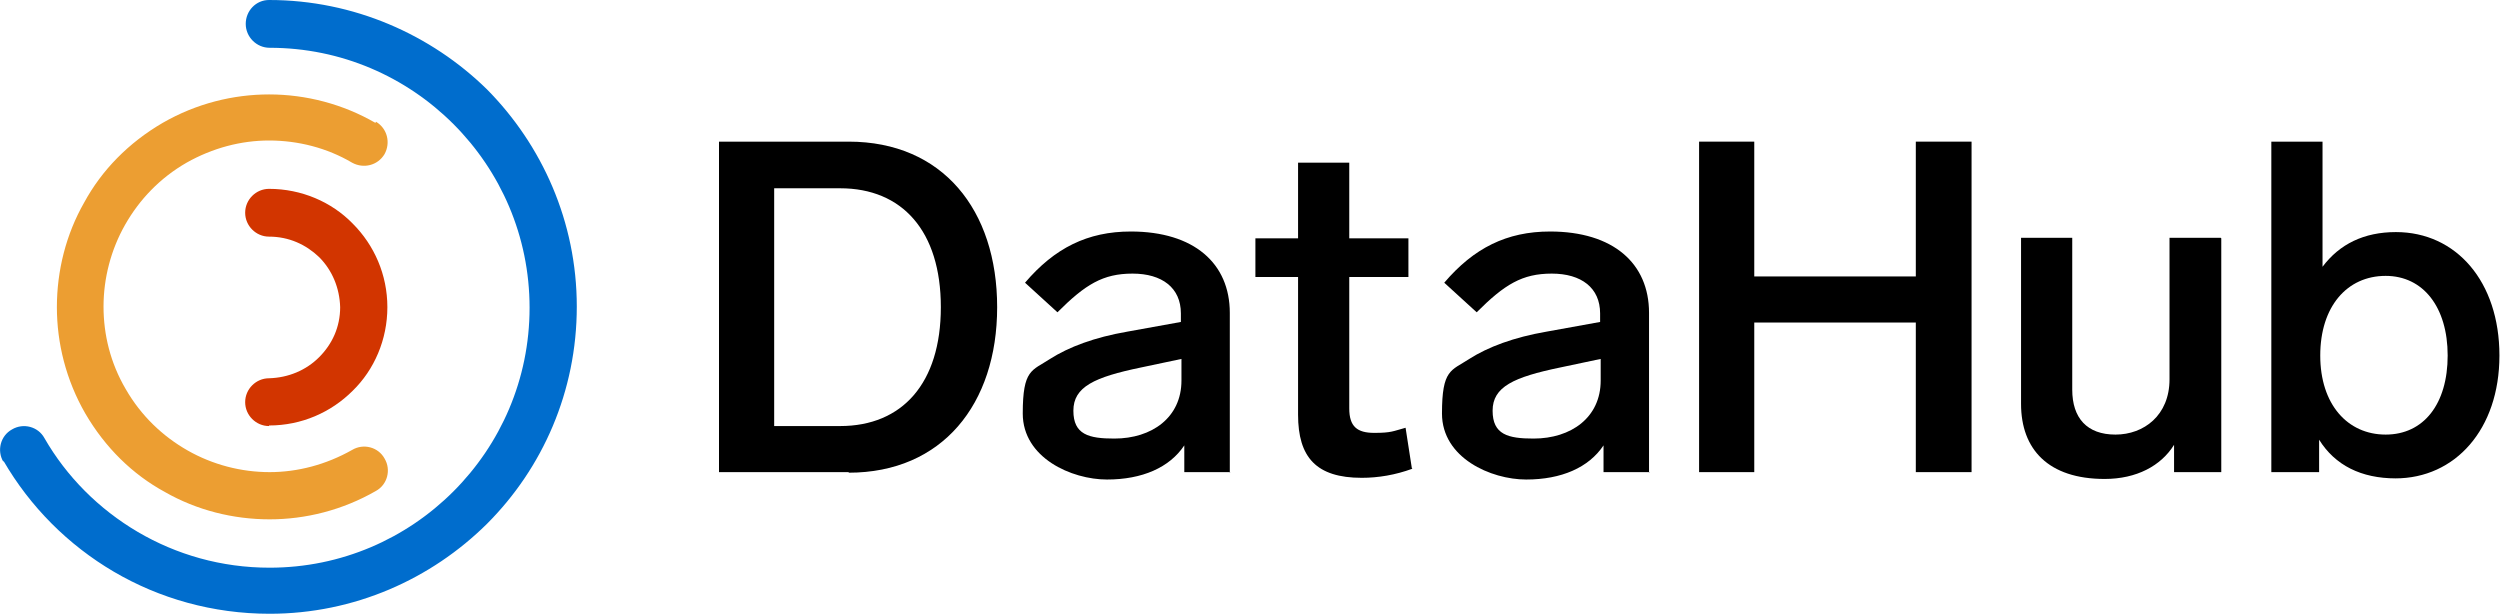
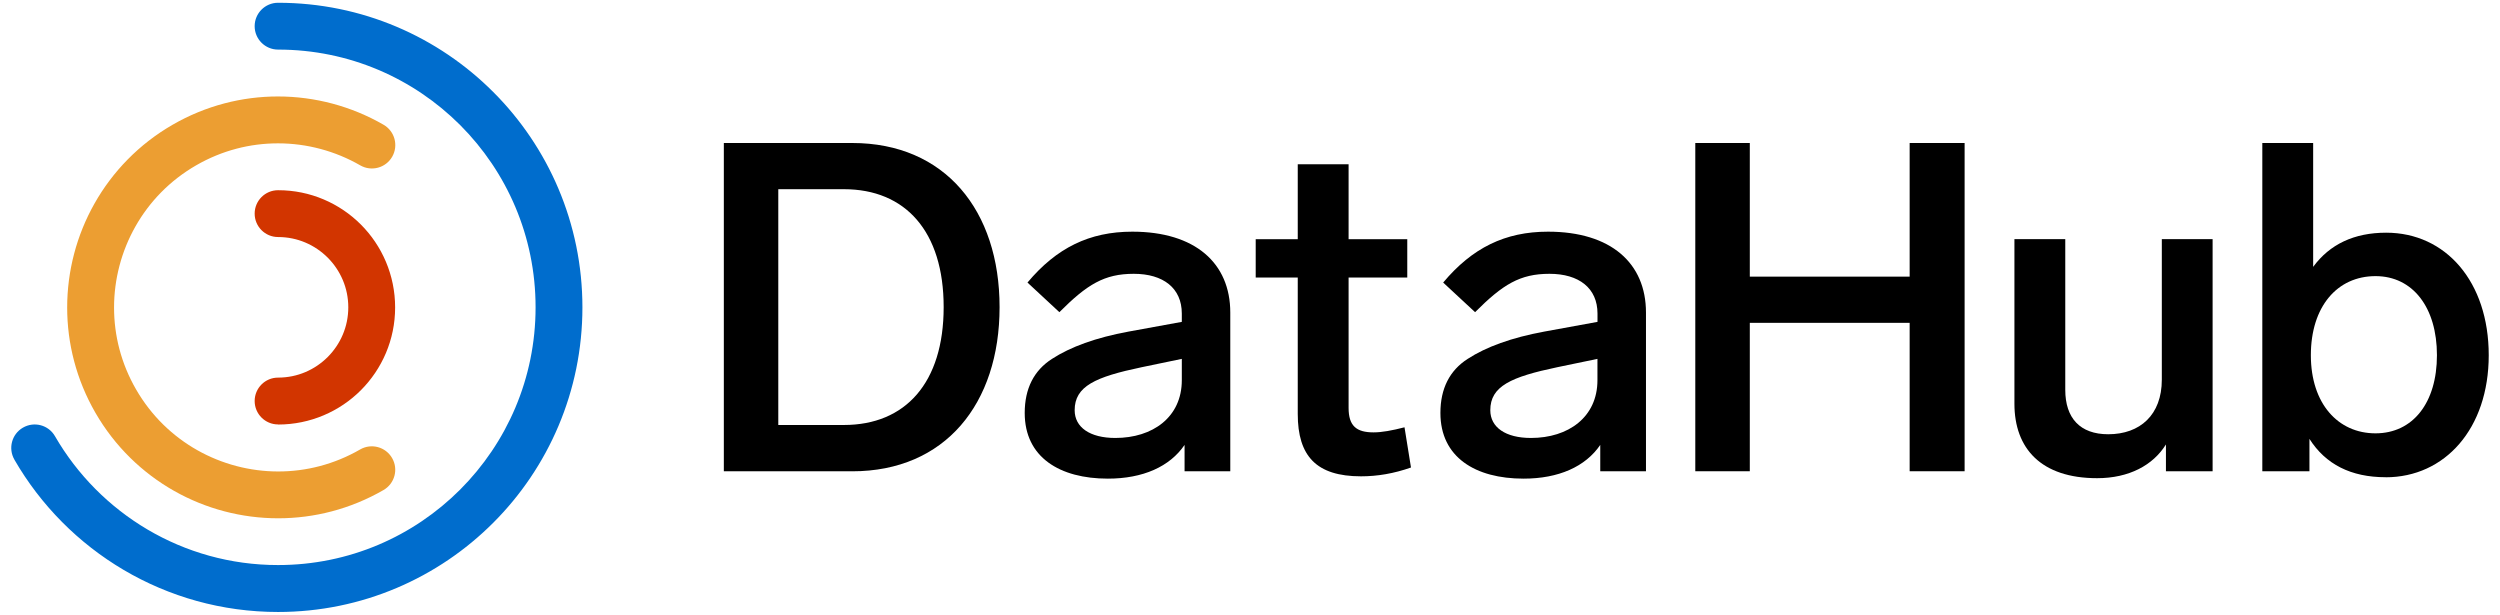
- <svg xmlns="http://www.w3.org/2000/svg" id="Layer_1" version="1.1" viewBox="0 0 439.5 108">
-   <defs>
-     <style>
-       .st0 {
-         fill: #006dcd;
-       }
- 
-       .st1 {
-         fill: #ec9e32;
-       }
- 
-       .st2 {
-         fill: #d23500;
-       }
-     </style>
-   </defs>
-   <g>
-     <path d="M149.2,83h-22.8V24.9h22.8c16.5,0,26.1,12,26.1,29.1s-9.7,29.1-26.1,29.1ZM136.1,33.1v41.8h11.6c10.9,0,17.7-7.5,17.7-20.9s-6.8-20.9-17.7-20.9h-11.6Z" />
-     <path d="M216.3,83h-8.1v-4.7c-2.6,3.9-7.4,6-13.6,6s-14.8-3.8-14.8-11.6,1.6-7.5,4.8-9.6c3.3-2.1,7.8-3.8,13.6-4.8l9.4-1.7v-1.5c0-4.5-3.3-7-8.5-7s-8.3,1.9-13.2,6.8l-5.7-5.2c5.2-6.1,11-9,18.6-9,11.1,0,17.4,5.6,17.4,14.3v28.1ZM207.7,63.1l-7.1,1.5c-8.2,1.7-11.9,3.4-11.9,7.6s2.7,4.9,7.2,4.9c6.6,0,11.8-3.7,11.8-10.2v-3.8Z" />
-     <path d="M248.3,82.4c-3,1.1-6,1.6-8.9,1.6-8,0-11.2-3.6-11.2-11.1v-24.2h-7.5v-6.8h7.5v-13.3h9v13.3h10.4v6.8h-10.4v23.1c0,3.2,1.4,4.3,4.4,4.3s3.3-.3,5.5-.9l1.1,7.1Z" />
-     <path d="M290,83h-8.1v-4.7c-2.6,3.9-7.4,6-13.6,6s-14.8-3.8-14.8-11.6,1.6-7.5,4.8-9.6c3.3-2.1,7.8-3.8,13.6-4.8l9.4-1.7v-1.5c0-4.5-3.3-7-8.5-7s-8.3,1.9-13.2,6.8l-5.7-5.2c5.2-6.1,11-9,18.6-9,11.1,0,17.4,5.6,17.4,14.3v28.1ZM281.4,63.1l-7.1,1.5c-8.2,1.7-11.9,3.4-11.9,7.6s2.7,4.9,7.2,4.9c6.6,0,11.8-3.7,11.8-10.2v-3.8Z" />
-     <path d="M346.6,83h-9.8v-26.3h-28.4v26.3h-9.7V24.9h9.7v23.7h28.4v-23.7h9.8v58.2Z" />
-     <path d="M390.5,41.9v41.1h-8.3v-4.8c-2.3,3.7-6.6,6-12.2,6-9.9,0-14.7-5.2-14.7-13.2v-29.2h9v26.7c0,5,2.6,7.9,7.6,7.9s9.5-3.4,9.5-9.7v-24.9h9Z" />
-     <path d="M421.2,84.1c-6.1,0-10.7-2.3-13.5-6.8v5.7h-8.4V24.9h9v22c3-4,7.3-6.1,12.9-6.1,10.6,0,18.2,8.7,18.2,21.7s-7.8,21.6-18.3,21.6ZM419.4,48.5c-6.8,0-11.5,5.4-11.5,14s4.8,13.9,11.5,13.9,10.9-5.4,10.9-13.9-4.3-14-10.9-14Z" />
+ <svg xmlns="http://www.w3.org/2000/svg" width="451.4" height="111" viewBox="0 0 451.4 111" fill="none" version="1.1" id="svg10">
+   <defs id="defs10" />
+   <g id="g10" transform="translate(2.033787,0.5)">
+     <path d="M 151.847,84.588 H 128.662 V 25.32 h 23.184 c 16.762,0 26.604,12.192 26.604,29.639 0,17.447 -9.841,29.639 -26.604,29.639 z M 138.494,33.662 v 42.574 h 11.847 c 11.093,0 18.013,-7.598 18.013,-21.287 0,-13.689 -6.921,-21.287 -18.013,-21.287 z" fill="#000000" id="path1" style="stroke-width:0.917" />
+     <path d="m 220.106,84.588 h -8.254 v -4.756 c -2.667,3.921 -7.511,6.091 -13.852,6.091 -8.671,0 -15.011,-3.84 -15.011,-11.856 0,-4.42 1.669,-7.68 4.926,-9.768 3.338,-2.169 7.927,-3.84 13.841,-4.93 l 9.598,-1.752 V 56.12 c 0,-4.594 -3.338,-7.181 -8.672,-7.181 -5.332,0 -8.427,1.915 -13.434,6.926 l -5.76,-5.347 c 5.252,-6.264 11.175,-9.187 18.93,-9.187 11.347,0 17.688,5.673 17.688,14.606 v 28.631 z m -8.752,-20.289 -7.256,1.507 c -8.346,1.752 -12.091,3.422 -12.091,7.761 0,3.086 2.747,5.011 7.338,5.011 6.758,0 12.009,-3.758 12.009,-10.43 v -3.84 z" fill="#000000" id="path2" style="stroke-width:0.917" />
+     <path d="m 252.724,83.916 c -3.084,1.09 -6.086,1.589 -9.006,1.589 -8.091,0 -11.43,-3.677 -11.43,-11.265 V 49.612 h -7.592 V 42.686 h 7.592 V 29.16 h 9.18 V 42.686 h 10.595 v 6.926 h -10.595 v 23.538 c 0,3.259 1.414,4.42 4.508,4.42 1.506,0 3.338,-0.336 5.588,-0.917 l 1.17,7.262 z" fill="#000000" id="path3" style="stroke-width:0.917" />
+     <path d="m 295.164,84.588 h -8.255 v -4.756 c -2.666,3.921 -7.51,6.091 -13.851,6.091 -8.671,0 -15.011,-3.84 -15.011,-11.856 0,-4.42 1.669,-7.68 4.925,-9.768 3.338,-2.169 7.928,-3.84 13.842,-4.93 l 9.597,-1.752 V 56.12 c 0,-4.594 -3.338,-7.181 -8.671,-7.181 -5.333,0 -8.427,1.915 -13.434,6.926 l -5.76,-5.347 c 5.252,-6.264 11.174,-9.187 18.929,-9.187 11.348,0 17.689,5.673 17.689,14.606 v 28.631 z m -8.763,-20.289 -7.256,1.507 c -8.345,1.752 -12.09,3.422 -12.09,7.761 0,3.086 2.747,5.011 7.337,5.011 6.758,0 12.009,-3.758 12.009,-10.43 v -3.84 z" fill="#000000" id="path4" style="stroke-width:0.917" />
+     <path d="m 352.696,84.588 h -9.923 V 57.791 H 313.91 V 84.588 h -9.841 V 25.32 h 9.841 v 24.129 h 28.863 V 25.32 h 9.923 z" fill="#000000" id="path5" style="stroke-width:0.917" />
+     <path d="M 397.475,42.686 V 84.588 H 389.048 v -4.838 c -2.331,3.758 -6.677,6.091 -12.426,6.091 -10.096,0 -14.931,-5.347 -14.931,-13.444 v -29.72 h 9.18 v 27.215 c 0,5.093 2.667,8.016 7.755,8.016 5.76,0 9.678,-3.504 9.678,-9.849 V 42.676 h 9.18 z" fill="#000000" id="path6" style="stroke-width:0.917" />
+     <path d="m 428.719,85.667 c -6.259,0 -10.85,-2.332 -13.76,-6.926 V 84.588 H 406.45 V 25.32 h 9.18 v 22.367 c 3.002,-4.094 7.42,-6.172 13.18,-6.172 10.757,0 18.522,8.851 18.522,22.122 0,13.271 -7.928,22.041 -18.604,22.041 z m -1.832,-36.31 c -6.921,0 -11.673,5.51 -11.673,14.28 0,8.769 4.925,14.106 11.673,14.106 6.748,0 11.094,-5.51 11.094,-14.106 0,-8.596 -4.336,-14.28 -11.094,-14.28 z" fill="#000000" id="path7" style="stroke-width:0.917" />
+     <path d="M 0.572,82.51 C 5.325,90.73 12.133,97.595 20.306,102.412 28.478,107.23 38.014,110 48.171,110 63.335,110 77.095,103.838 87.028,93.887 96.971,83.946 103.128,70.166 103.128,55 103.128,39.824 96.971,26.054 87.028,16.113 77.095,6.162 63.335,0 48.171,0 45.84,0 43.947,1.894 43.947,4.227 c 0,2.332 1.893,4.227 4.224,4.227 12.854,0 24.456,5.205 32.883,13.628 8.417,8.433 13.617,20.044 13.617,32.908 0,12.864 -5.2,24.475 -13.617,32.908 -8.427,8.433 -20.029,13.628 -32.883,13.628 -8.62,0 -16.66,-2.343 -23.571,-6.417 C 17.69,91.035 11.909,85.209 7.889,78.253 6.719,76.226 4.134,75.544 2.109,76.715 0.083,77.886 -0.599,80.473 0.572,82.5 Z" fill="#006dcd" id="path8" style="stroke-width:0.917" />
+     <path d="m 67.214,22.02 c -5.795,-3.341 -12.385,-5.103 -19.067,-5.103 -6.457,0 -13.027,1.65 -19.006,5.103 -6.101,3.514 -10.868,8.494 -14.106,14.219 -3.239,5.724 -4.94,12.212 -4.94,18.792 0,6.457 1.65,13.027 5.103,19.006 3.514,6.091 8.494,10.868 14.219,14.106 5.724,3.239 12.202,4.939 18.792,4.939 6.457,0 13.027,-1.65 19.006,-5.102 2.027,-1.171 2.719,-3.758 1.548,-5.775 -1.171,-2.027 -3.758,-2.719 -5.775,-1.548 -4.675,2.699 -9.757,3.972 -14.779,3.972 -5.113,0 -10.175,-1.334 -14.626,-3.85 -4.451,-2.516 -8.301,-6.203 -11.051,-10.969 -2.699,-4.675 -3.972,-9.747 -3.972,-14.779 0,-5.113 1.334,-10.175 3.85,-14.626 2.516,-4.451 6.203,-8.301 10.969,-11.051 4.675,-2.699 9.747,-3.972 14.779,-3.972 5.205,0 10.338,1.375 14.85,3.972 2.027,1.171 4.614,0.469 5.775,-1.558 1.161,-2.027 0.458,-4.614 -1.569,-5.775 z" fill="#ec9e32" id="path9" style="stroke-width:0.917" />
+     <path d="m 48.172,76.155 c 5.821,0 11.134,-2.373 14.95,-6.193 3.816,-3.819 6.198,-9.126 6.188,-14.962 0,-5.826 -2.371,-11.143 -6.188,-14.962 -3.816,-3.819 -9.119,-6.203 -14.95,-6.193 -2.331,0 -4.224,1.894 -4.224,4.227 0,2.332 1.893,4.227 4.224,4.227 3.511,0 6.656,1.416 8.966,3.718 2.3,2.312 3.715,5.459 3.715,8.973 0,3.514 -1.415,6.661 -3.715,8.973 -2.31,2.302 -5.455,3.718 -8.966,3.718 -2.331,0 -4.224,1.894 -4.224,4.227 0,2.332 1.893,4.227 4.224,4.227 z" fill="#d23500" id="path10" style="stroke-width:0.917" />
  </g>
-   <path class="st0" d="M.6,81c4.7,8.1,11.4,14.8,19.4,19.5,8,4.7,17.4,7.4,27.4,7.4,14.9,0,28.4-6.1,38.2-15.8,9.8-9.8,15.8-23.3,15.8-38.2,0-14.9-6.1-28.4-15.8-38.2C75.8,6.1,62.2,0,47.3,0,45,0,43.2,1.9,43.2,4.2s1.9,4.2,4.2,4.2c12.6,0,24,5.1,32.3,13.4,8.3,8.3,13.4,19.7,13.4,32.3,0,12.6-5.1,24-13.4,32.3-8.3,8.3-19.7,13.4-32.3,13.4-8.5,0-16.4-2.3-23.2-6.3-6.8-4-12.5-9.7-16.4-16.5-1.1-2-3.7-2.7-5.7-1.5-2,1.1-2.7,3.7-1.5,5.7h0Z" />
-   <path class="st1" d="M66,21.6c-5.7-3.3-12.2-5-18.7-5-6.3,0-12.8,1.6-18.7,5-6,3.5-10.7,8.3-13.8,14-3.2,5.6-4.8,12-4.8,18.4,0,6.3,1.6,12.8,5,18.7,3.5,6,8.3,10.7,14,13.8,5.6,3.2,12,4.8,18.4,4.8,6.3,0,12.8-1.6,18.7-5,2-1.1,2.7-3.7,1.5-5.7-1.1-2-3.7-2.7-5.7-1.5-4.6,2.6-9.6,3.9-14.5,3.9-5,0-10-1.3-14.4-3.8-4.4-2.5-8.2-6.1-10.9-10.8-2.7-4.6-3.9-9.6-3.9-14.5,0-5,1.3-10,3.8-14.4,2.5-4.4,6.1-8.2,10.8-10.9,4.6-2.6,9.6-3.9,14.5-3.9,5.1,0,10.2,1.3,14.6,3.9,2,1.1,4.5.5,5.7-1.5,1.1-2,.5-4.5-1.5-5.7h0Z" />
-   <path class="st2" d="M47.3,74.8c5.7,0,10.9-2.3,14.7-6.1,3.8-3.7,6.1-9,6.1-14.7,0-5.7-2.3-10.9-6.1-14.7-3.7-3.8-9-6.1-14.7-6.1-2.3,0-4.2,1.9-4.2,4.2s1.9,4.2,4.2,4.2c3.5,0,6.5,1.4,8.8,3.6,2.3,2.3,3.6,5.4,3.7,8.8,0,3.5-1.4,6.5-3.7,8.8-2.3,2.3-5.4,3.6-8.8,3.7-2.3,0-4.2,1.9-4.2,4.2s1.9,4.2,4.2,4.2h0Z" />
</svg>
